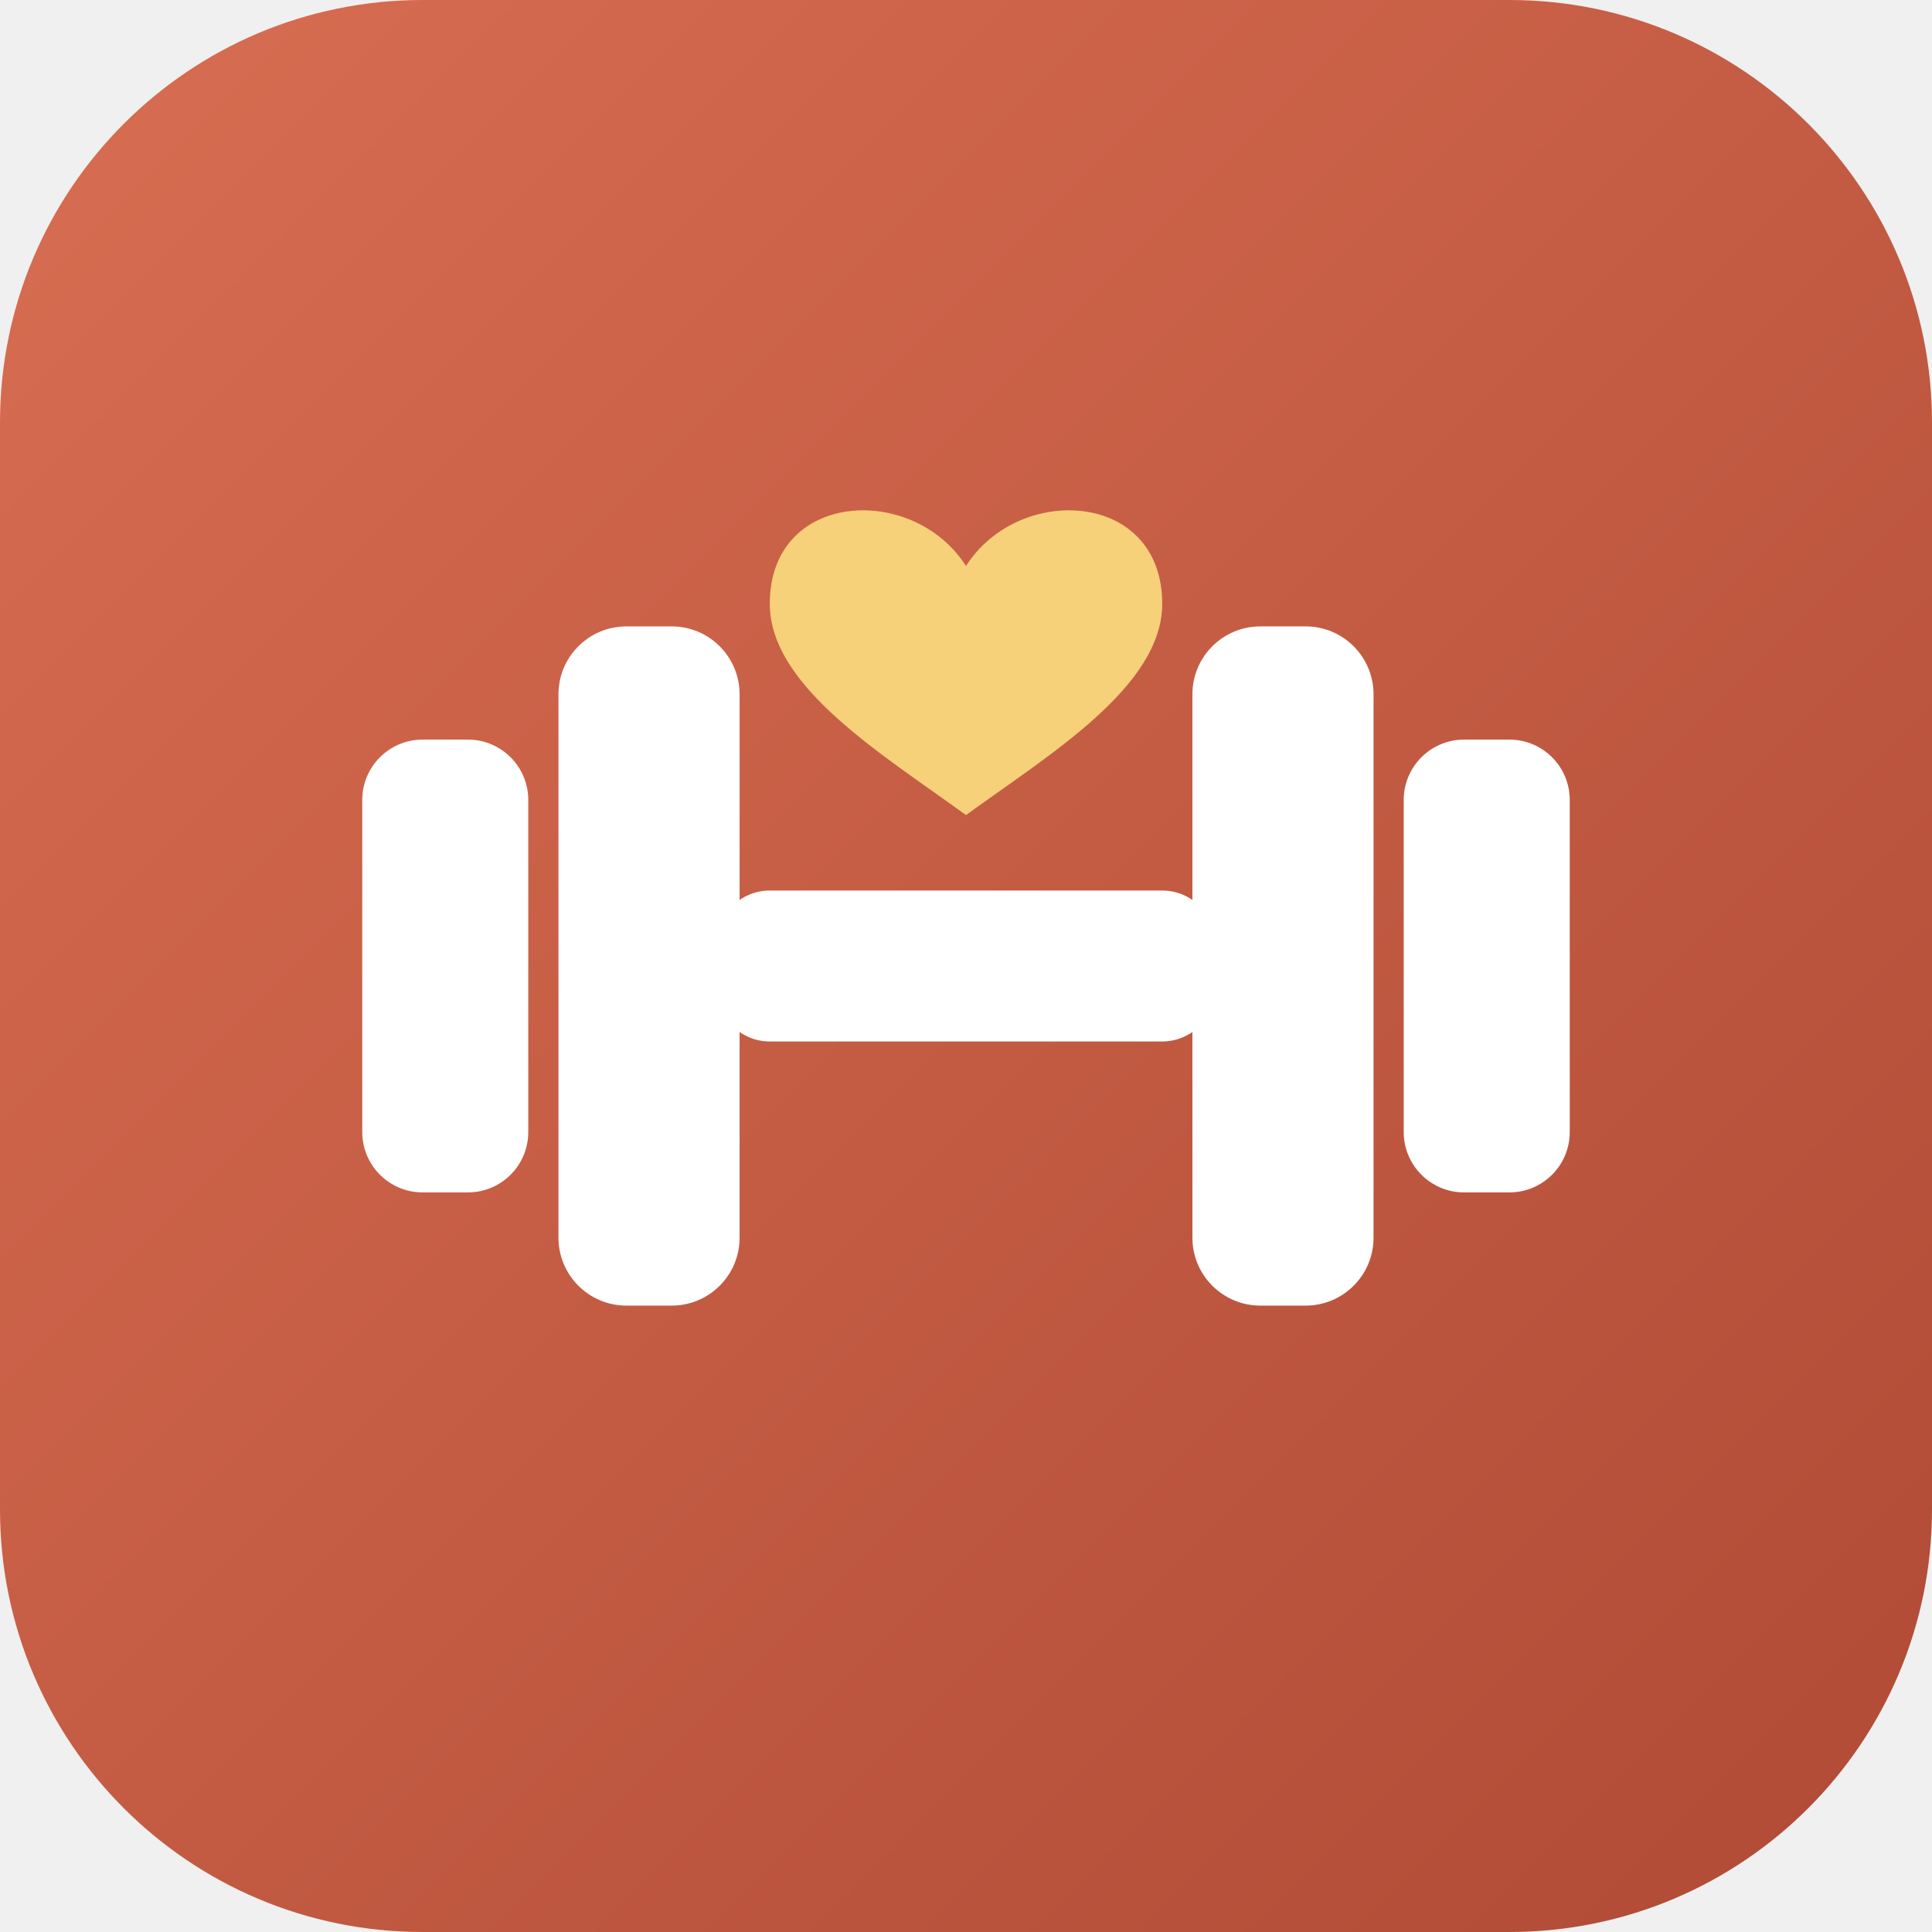
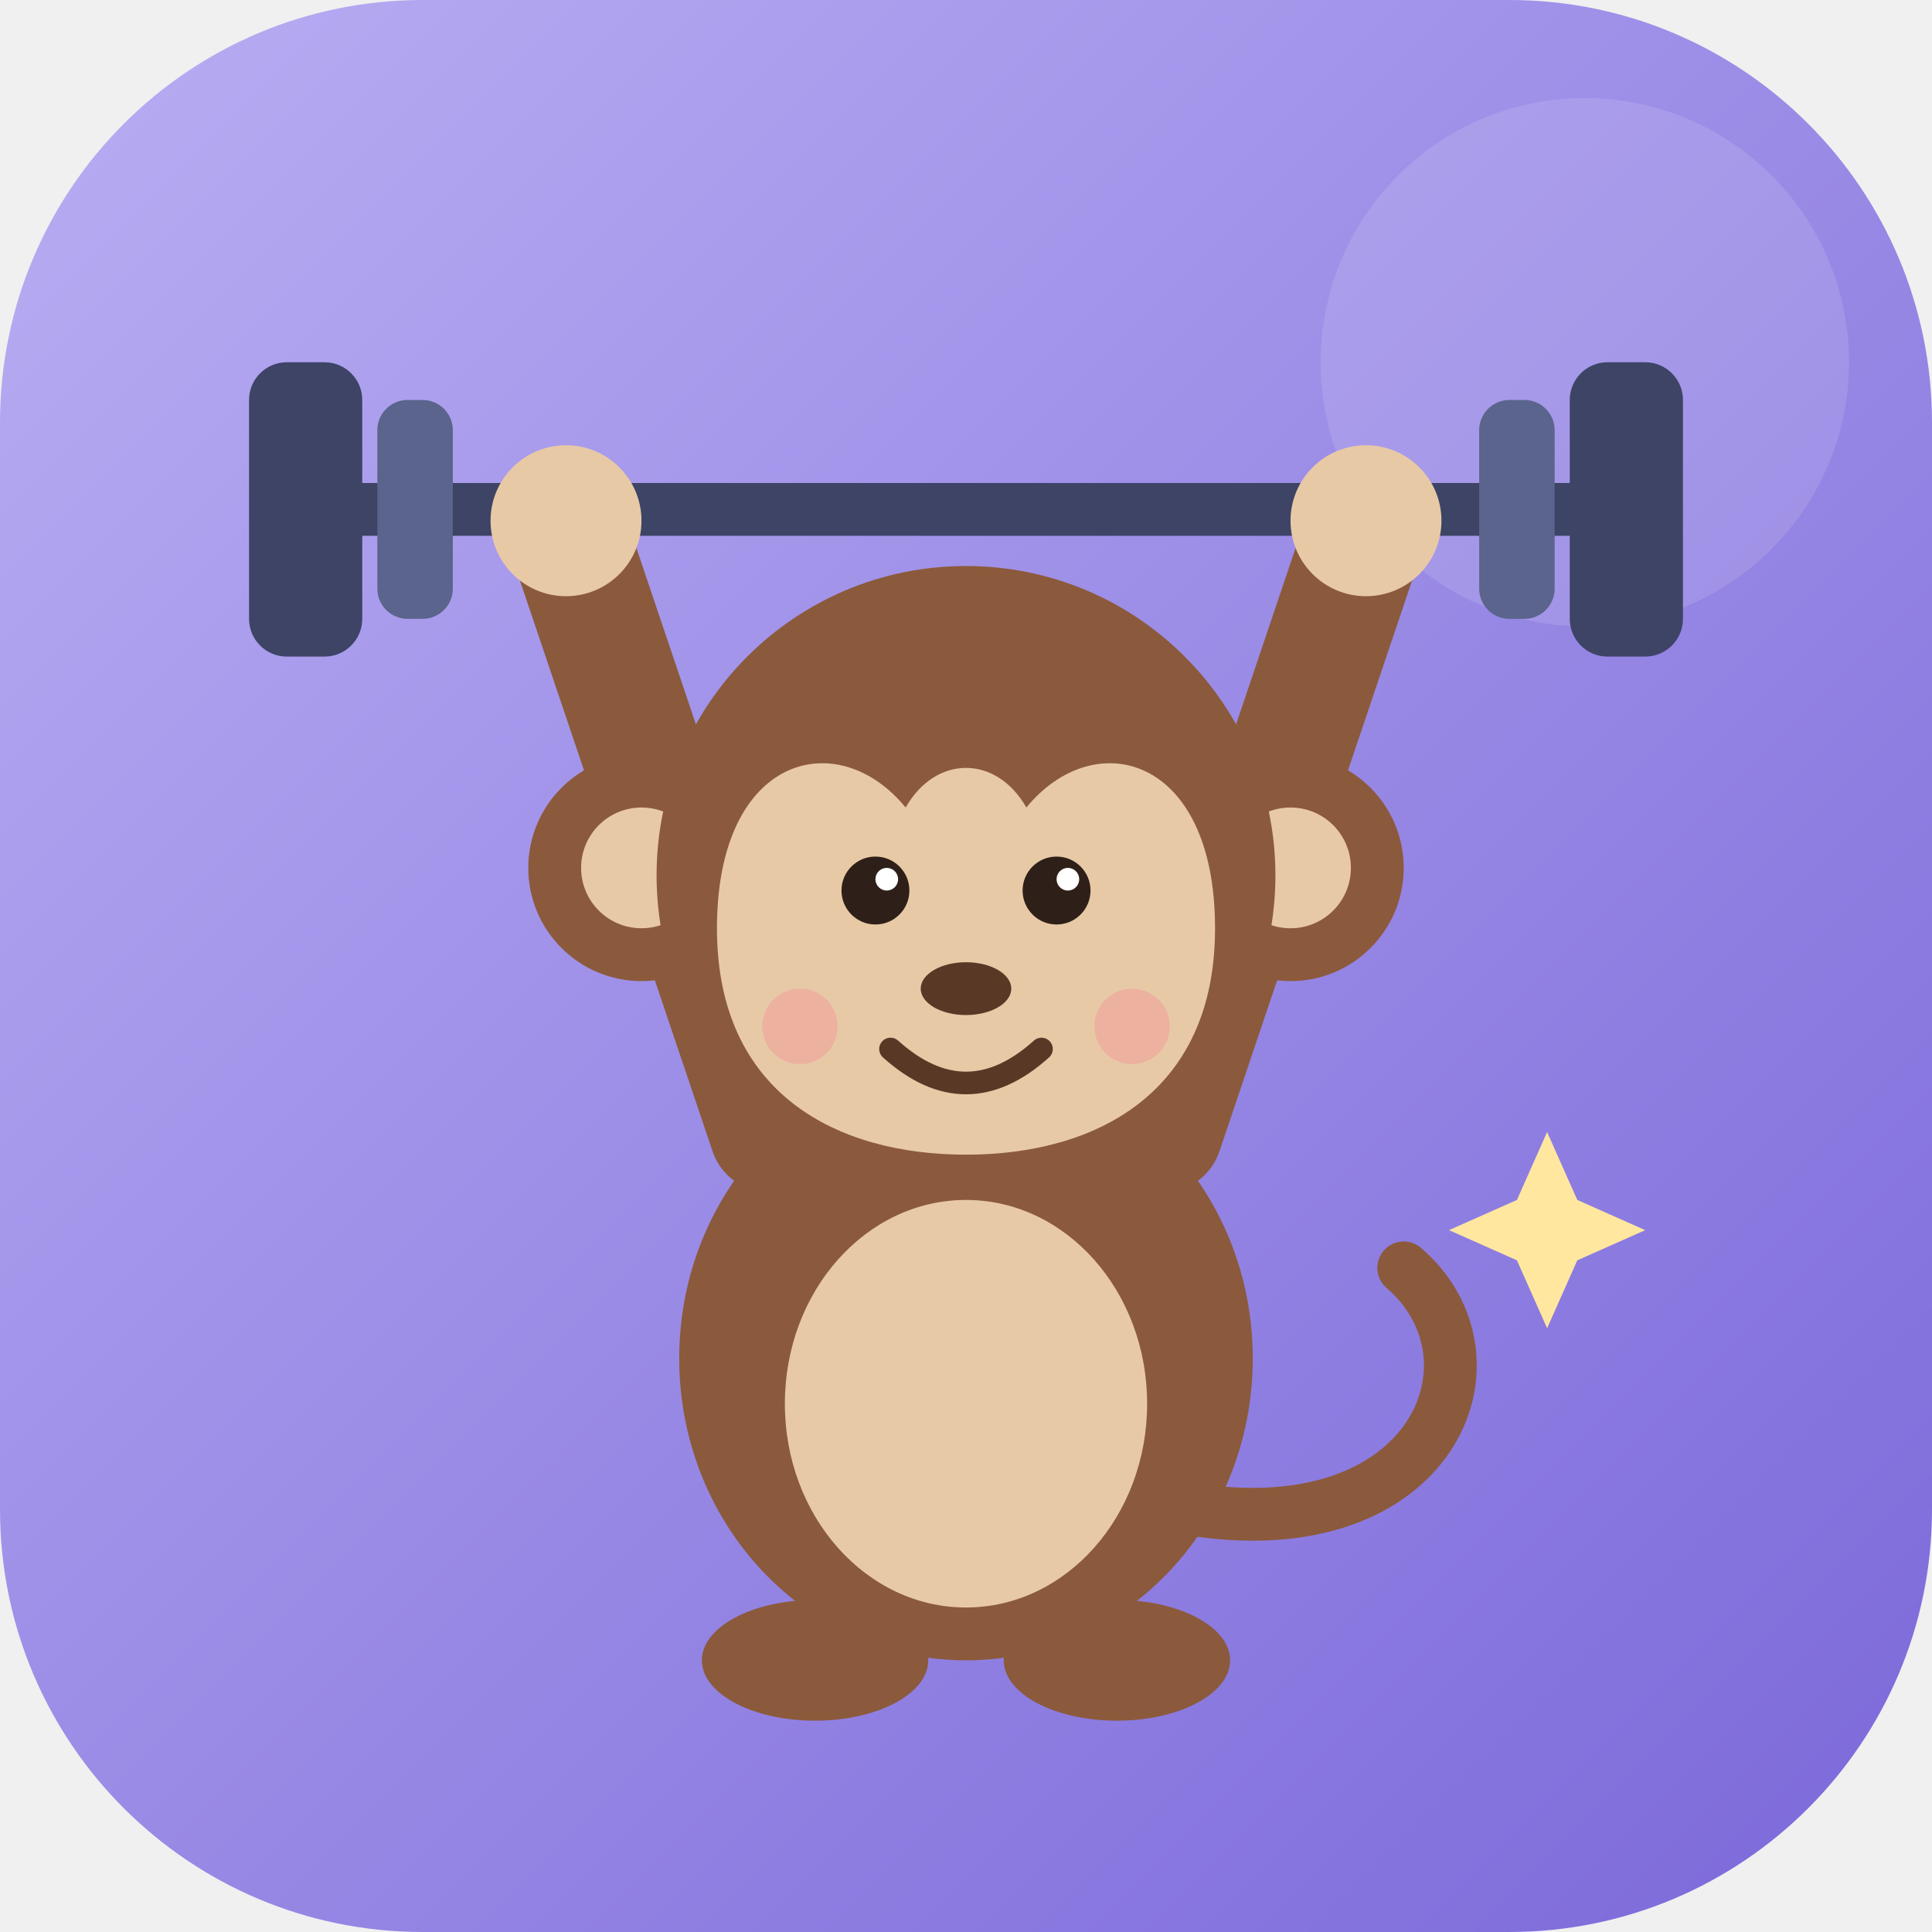
<svg xmlns="http://www.w3.org/2000/svg" viewBox="0 0 512 512">
  <defs>
-     <linearGradient id="g" x1="0" y1="0" x2="1" y2="1">
-       <stop offset="0" stop-color="#D86E52" />
-       <stop offset="1" stop-color="#B04A35" />
+     <linearGradient id="bg" x1="0" y1="0" x2="1" y2="1">
+       <stop offset="0" stop-color="#B9AEF3" />
+       <stop offset="1" stop-color="#7B68D9" />
    </linearGradient>
  </defs>
-   <rect width="512" height="512" rx="112" fill="url(#g)" />
-   <g fill="#fff">
-     <rect x="96" y="196" width="44" height="120" rx="16" />
-     <rect x="148" y="166" width="48" height="180" rx="18" />
-     <rect x="372" y="196" width="44" height="120" rx="16" />
-     <rect x="316" y="166" width="48" height="180" rx="18" />
-     <rect x="190" y="236" width="132" height="40" rx="14" />
-   </g>
-   <path d="M256 150c-14-22-52-20-52 10 0 22 30 40 52 56 22-16 52-34 52-56 0-30-38-32-52-10z" fill="#F7D07A" />
+   <rect width="512" height="512" rx="112" fill="url(#bg)" />
+   <circle cx="420" cy="96" r="70" fill="#fff" opacity=".12" />
+   <rect x="78" y="128" width="356" height="14" rx="7" fill="#3D4466" />
+   <rect x="66" y="96" width="30" height="78" rx="10" fill="#3D4466" />
+   <rect x="100" y="106" width="20" height="58" rx="8" fill="#5A648C" />
+   <rect x="416" y="96" width="30" height="78" rx="10" fill="#3D4466" />
+   <rect x="392" y="106" width="20" height="58" rx="8" fill="#5A648C" />
+   <path d="M204 300 L150 140" stroke="#8B5A3C" stroke-width="32" stroke-linecap="round" fill="none" />
+   <path d="M308 300 L362 140" stroke="#8B5A3C" stroke-width="32" stroke-linecap="round" fill="none" />
+   <circle cx="150" cy="138" r="20" fill="#E8C9A6" />
+   <circle cx="362" cy="138" r="20" fill="#E8C9A6" />
+   <path d="M316 400 C380 410 400 360 372 336" stroke="#8B5A3C" stroke-width="14" fill="none" stroke-linecap="round" />
+   <ellipse cx="256" cy="360" rx="76" ry="80" fill="#8B5A3C" />
+   <ellipse cx="256" cy="372" rx="48" ry="54" fill="#E8C9A6" />
+   <ellipse cx="216" cy="440" rx="30" ry="16" fill="#8B5A3C" />
+   <ellipse cx="296" cy="440" rx="30" ry="16" fill="#8B5A3C" />
+   <circle cx="170" cy="230" r="30" fill="#8B5A3C" />
+   <circle cx="170" cy="230" r="16" fill="#E8C9A6" />
+   <circle cx="342" cy="230" r="30" fill="#8B5A3C" />
+   <circle cx="342" cy="230" r="16" fill="#E8C9A6" />
+   <circle cx="256" cy="232" r="82" fill="#8B5A3C" />
+   <path d="M190 246 C190 200 222 192 240 214 C248 200 264 200 272 214 C290 192 322 200 322 246 C322 290 290 306 256 306 C222 306 190 290 190 246 Z" fill="#E8C9A6" />
+   <circle cx="232" cy="236" r="9" fill="#2E2018" />
+   <circle cx="280" cy="236" r="9" fill="#2E2018" />
+   <circle cx="235" cy="233" r="3" fill="#fff" />
+   <circle cx="283" cy="233" r="3" fill="#fff" />
+   <ellipse cx="256" cy="262" rx="12" ry="7" fill="#5A3826" />
+   <path d="M236 278 Q256 296 276 278" stroke="#5A3826" stroke-width="6" fill="none" stroke-linecap="round" />
+   <circle cx="212" cy="272" r="10" fill="#F29A9A" opacity=".5" />
+   <circle cx="300" cy="272" r="10" fill="#F29A9A" opacity=".5" />
+   <path d="M410 300 l8 18 18 8 -18 8 -8 18 -8 -18 -18 -8 18 -8z" fill="#FFE7A0" />
</svg>
